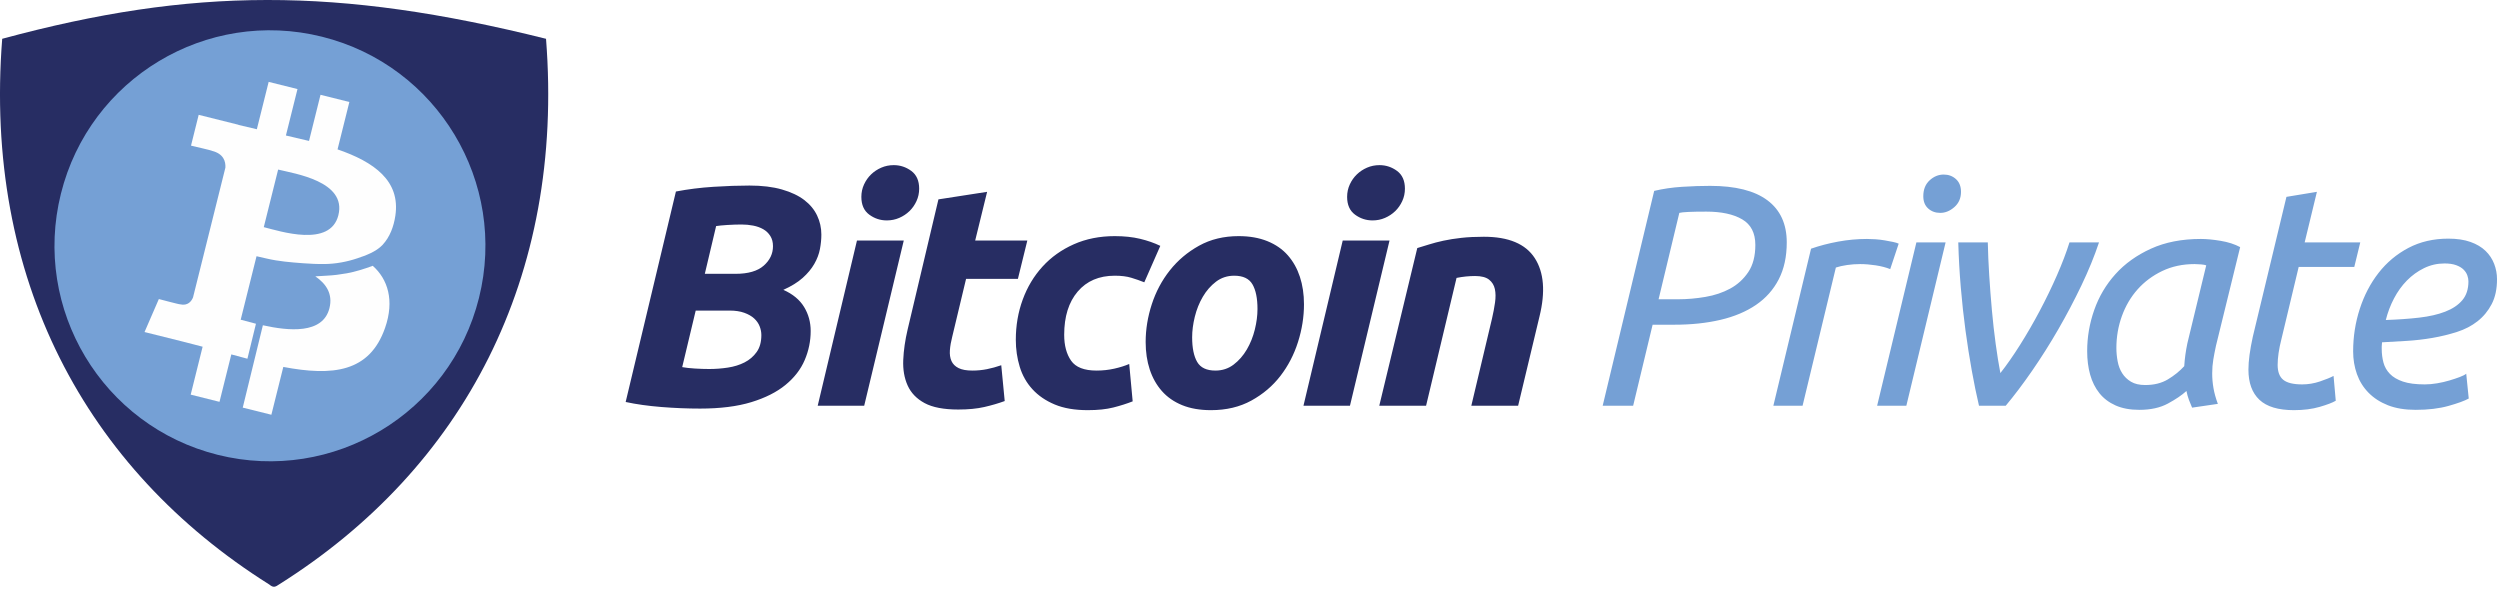
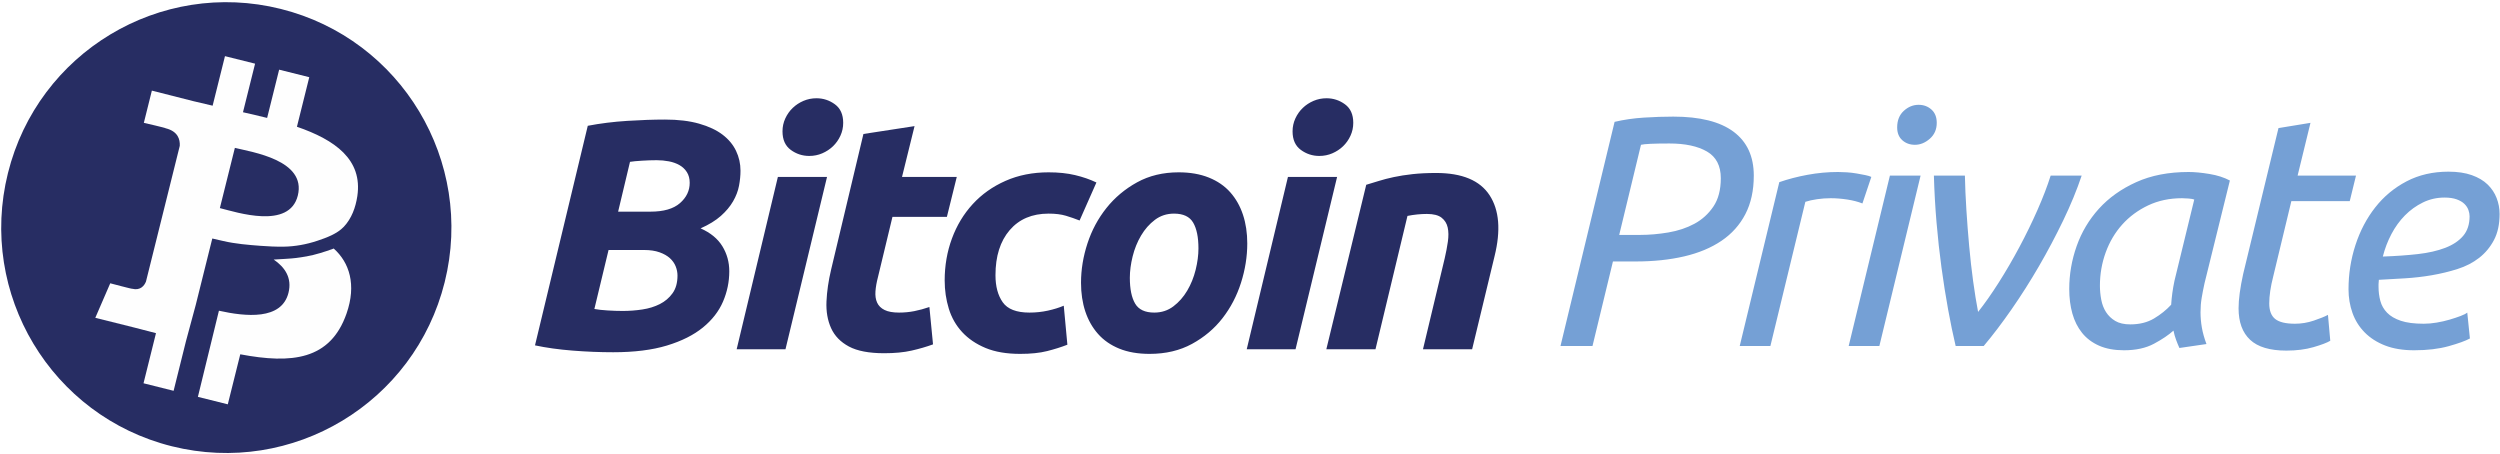
- <svg xmlns="http://www.w3.org/2000/svg" width="382px" height="90px" viewBox="0 0 382 90" version="1.1">
+ <svg xmlns="http://www.w3.org/2000/svg" width="799px" height="145px" viewBox="0 0 799 145" version="1.1">
  <defs />
-   <g id="Artboard-2" stroke="none" stroke-width="1" fill="none" fill-rule="evenodd" transform="translate(-111, -113)">
-     <g id="Page-1-Copy-4" transform="translate(111, 113)">
+   <g id="logo-v2" stroke="none" stroke-width="1" fill="none" fill-rule="evenodd" transform="translate(-200, -127)">
+     <g id="logo" transform="translate(200, 127)">
      <g id="Group">
-         <path d="M41.145,89.312 C41.778,89.839 42.052,89.712 42.708,89.259 C70.782,71.574 86.295,42.411 83.433,5.927 C51.548,-2.026 29.36,-1.927 0.337,5.927 C-2.529,42.449 13.017,71.632 41.145,89.312 Z" id="Fill-1" fill="#272D63" />
-         <path d="M73.19,45.522 C68.792,63.164 50.924,73.9 33.281,69.501 C15.645,65.102 4.908,47.234 9.309,29.593 C13.705,11.95 31.573,1.213 49.211,5.611 C66.853,10.009 77.588,27.88 73.19,45.522" id="Fill-4" fill="#75A0D5" />
-         <path d="M52.999,41.759 C51.763,41.972 51.15,42.052 49.899,42.125 C49.328,42.159 48.755,42.195 48.181,42.226 C49.841,43.363 50.881,44.917 50.342,47.078 C49.337,51.113 44.066,50.565 40.168,49.7 L38.857,55.065 L38.858,55.065 L38.799,55.3 L37.091,62.284 L41.465,63.374 L43.289,56.066 C50.804,57.488 56.455,56.913 58.833,50.116 C60.313,45.891 59.241,42.636 56.951,40.611 C56.902,40.635 56.853,40.657 56.806,40.674 C55.742,41.058 54.245,41.545 52.999,41.759" id="Fill-6" fill="#FEFEFE" />
-         <path d="M51.705,32.88 C50.462,37.858 42.793,35.328 40.305,34.709 L42.499,25.91 C44.987,26.529 52.999,27.688 51.705,32.88 M51.577,22.825 L53.382,15.585 L48.975,14.486 L47.218,21.535 C46.059,21.247 44.869,20.974 43.686,20.704 L45.456,13.608 L41.052,12.511 L39.246,19.747 C38.287,19.529 37.346,19.314 36.432,19.087 L36.436,19.064 L30.359,17.547 L29.186,22.253 C29.186,22.253 32.456,23.003 32.388,23.049 C34.172,23.494 34.495,24.675 34.441,25.611 L33.123,30.898 L31.975,35.504 L29.496,45.444 C29.277,45.987 28.724,46.801 27.476,46.492 C27.52,46.556 24.272,45.693 24.272,45.693 L22.085,50.736 L27.82,52.166 C28.887,52.434 29.932,52.715 30.961,52.978 L29.138,60.3 L33.539,61.4 L35.346,54.154 C35.982,54.327 37.185,54.651 37.804,54.812 L39.11,49.468 C38.414,49.288 37.234,48.965 36.778,48.852 L39.198,39.15 C39.231,39.157 39.268,39.166 39.303,39.175 C39.707,39.273 40.216,39.385 40.795,39.517 C42.573,39.931 44.439,40.084 46.254,40.219 C47.37,40.303 48.49,40.358 49.609,40.344 C51.277,40.324 52.979,40.013 54.556,39.484 C55.88,39.042 57.455,38.477 58.438,37.434 C59.588,36.214 60.166,34.593 60.411,32.959 C61.21,27.613 57.141,24.741 51.577,22.825" id="Fill-8" fill="#FEFEFE" />
+         <path d="M142.124,90.165 C132.514,128.761 93.472,152.248 54.921,142.625 C16.385,133.001 -7.076,93.911 2.54,55.317 C12.146,16.719 51.188,-6.77 89.729,2.851 C128.277,12.473 151.734,51.57 142.124,90.165" id="Fill-4" fill="#272D63" />
+         <path d="M98.006,81.934 C95.305,82.4 93.966,82.575 91.232,82.734 C89.984,82.809 88.732,82.887 87.478,82.955 C91.105,85.443 93.378,88.842 92.2,93.57 C90.004,102.398 78.487,101.199 69.969,99.306 L67.105,111.043 L67.107,111.043 L66.978,111.557 L63.246,126.836 L72.803,129.221 L76.789,113.233 C93.21,116.344 105.557,115.086 110.753,100.216 C113.987,90.973 111.645,83.852 106.641,79.422 C106.534,79.475 106.427,79.523 106.324,79.56 C103.999,80.4 100.728,81.465 98.006,81.934" id="Fill-6" fill="#FEFEFE" />
+         <path d="M95.178,62.507 C92.462,73.4 75.705,67.865 70.269,66.508 L75.063,47.259 C80.499,48.615 98.006,51.148 95.178,62.507 M98.843,24.67 L89.213,22.266 L85.374,37.687 C82.841,37.057 80.241,36.462 77.656,35.871 L81.524,20.347 L71.901,17.945 L67.955,33.778 C65.859,33.301 63.803,32.828 61.806,32.332 L48.536,28.963 L45.973,39.26 C45.973,39.26 53.118,40.899 52.969,41.002 C56.868,41.975 57.573,44.559 57.455,46.607 L54.575,58.173 L52.067,68.247 L46.65,89.996 C46.172,91.184 44.963,92.964 42.236,92.286 C42.333,92.428 35.235,90.538 35.235,90.538 L30.457,101.573 L42.988,104.701 C45.32,105.288 47.603,105.9 49.851,106.478 L45.868,122.496 L55.484,124.901 L59.433,109.048 L62.562,97.449 L67.85,76.224 C68.962,76.495 70.074,76.738 71.339,77.027 C75.224,77.933 79.302,78.267 83.268,78.565 C85.706,78.746 88.153,78.869 90.598,78.838 C94.243,78.792 97.962,78.112 101.408,76.957 C104.301,75.99 107.742,74.752 109.89,72.47 C112.403,69.801 113.666,66.254 114.202,62.68 C115.947,50.986 107.056,44.701 94.899,40.509 L98.843,24.67 Z" id="Fill-8" fill="#FEFEFE" />
      </g>
-       <g id="Group-2" transform="translate(92, 17)">
-         <path d="M169.304,11.4 C173.176,11.4 176.096,12.136 178.064,13.608 C180.032,15.08 181.016,17.224 181.016,20.04 C181.016,22.216 180.608,24.096 179.792,25.68 C178.976,27.264 177.816,28.568 176.312,29.592 C174.808,30.616 173,31.376 170.888,31.872 C168.776,32.368 166.424,32.616 163.832,32.616 L160.52,32.616 L157.544,45 L152.888,45 L160.76,12.168 C162.104,11.848 163.528,11.64 165.032,11.544 C166.536,11.448 167.96,11.4 169.304,11.4 Z M168.728,15.336 C166.456,15.336 165.08,15.4 164.6,15.528 L161.432,28.728 L164.456,28.728 C165.8,28.728 167.176,28.608 168.584,28.368 C169.992,28.128 171.256,27.704 172.376,27.096 C173.496,26.488 174.416,25.648 175.136,24.576 C175.856,23.504 176.216,22.12 176.216,20.424 C176.216,18.6 175.544,17.296 174.2,16.512 C172.856,15.728 171.032,15.336 168.728,15.336 Z M193.272,19.512 C193.656,19.512 194.088,19.528 194.568,19.56 C195.048,19.592 195.52,19.648 195.984,19.728 C196.448,19.808 196.872,19.888 197.256,19.968 C197.64,20.048 197.928,20.136 198.12,20.232 L196.824,24.12 C196.184,23.864 195.448,23.672 194.616,23.544 C193.784,23.416 192.984,23.352 192.216,23.352 C191.544,23.352 190.88,23.4 190.224,23.496 C189.568,23.592 189,23.72 188.52,23.88 L183.432,45 L178.968,45 L184.728,21 C186.008,20.552 187.384,20.192 188.856,19.92 C190.328,19.648 191.8,19.512 193.272,19.512 Z M199.288,45 L194.824,45 L200.824,20.04 L205.288,20.04 L199.288,45 Z M204.472,15.528 C203.736,15.528 203.12,15.304 202.624,14.856 C202.128,14.408 201.88,13.784 201.88,12.984 C201.88,11.96 202.2,11.152 202.84,10.56 C203.48,9.968 204.2,9.672 205,9.672 C205.736,9.672 206.36,9.904 206.872,10.368 C207.384,10.832 207.64,11.48 207.64,12.312 C207.64,13.272 207.304,14.048 206.632,14.64 C205.96,15.232 205.24,15.528 204.472,15.528 Z M210.392,45 C210.008,43.368 209.64,41.576 209.288,39.624 C208.936,37.672 208.616,35.632 208.328,33.504 C208.04,31.376 207.8,29.176 207.608,26.904 C207.416,24.632 207.288,22.344 207.224,20.04 L211.736,20.04 C211.768,21.608 211.84,23.28 211.952,25.056 C212.064,26.832 212.2,28.608 212.36,30.384 C212.52,32.16 212.712,33.872 212.936,35.52 C213.16,37.168 213.4,38.664 213.656,40.008 C214.616,38.792 215.616,37.36 216.656,35.712 C217.696,34.064 218.696,32.336 219.656,30.528 C220.616,28.72 221.496,26.904 222.296,25.08 C223.096,23.256 223.736,21.576 224.216,20.04 L228.728,20.04 C228.024,22.152 227.128,24.344 226.04,26.616 C224.952,28.888 223.776,31.12 222.512,33.312 C221.248,35.504 219.92,37.608 218.528,39.624 C217.136,41.64 215.784,43.432 214.472,45 L210.392,45 Z M242.952,45.288 C242.792,44.936 242.632,44.544 242.472,44.112 C242.312,43.68 242.184,43.224 242.088,42.744 C241.384,43.384 240.44,44.024 239.256,44.664 C238.072,45.304 236.616,45.624 234.888,45.624 C233.48,45.624 232.272,45.4 231.264,44.952 C230.256,44.504 229.432,43.88 228.792,43.08 C228.152,42.28 227.68,41.336 227.376,40.248 C227.072,39.16 226.92,37.96 226.92,36.648 C226.92,34.504 227.28,32.408 228,30.36 C228.72,28.312 229.8,26.488 231.24,24.888 C232.68,23.288 234.488,21.992 236.664,21 C238.84,20.008 241.384,19.512 244.296,19.512 C245.16,19.512 246.168,19.608 247.32,19.8 C248.472,19.992 249.464,20.312 250.296,20.76 L246.6,35.832 C246.44,36.568 246.304,37.272 246.192,37.944 C246.08,38.616 246.024,39.32 246.024,40.056 C246.024,40.792 246.088,41.536 246.216,42.288 C246.344,43.04 246.568,43.848 246.888,44.712 L242.952,45.288 Z M235.8,41.832 C237.144,41.832 238.296,41.544 239.256,40.968 C240.216,40.392 241.048,39.72 241.752,38.952 C241.784,38.408 241.84,37.84 241.92,37.248 C242,36.656 242.104,36.056 242.232,35.448 L245.112,23.544 C244.952,23.48 244.688,23.432 244.32,23.4 C243.952,23.368 243.624,23.352 243.336,23.352 C241.512,23.352 239.864,23.704 238.392,24.408 C236.92,25.112 235.664,26.048 234.624,27.216 C233.584,28.384 232.784,29.744 232.224,31.296 C231.664,32.848 231.384,34.472 231.384,36.168 C231.384,36.84 231.448,37.52 231.576,38.208 C231.704,38.896 231.936,39.504 232.272,40.032 C232.608,40.56 233.056,40.992 233.616,41.328 C234.176,41.664 234.904,41.832 235.8,41.832 Z M258.52,45.672 C256.12,45.672 254.36,45.144 253.24,44.088 C252.12,43.032 251.56,41.496 251.56,39.48 C251.56,38.168 251.784,36.488 252.232,34.44 L257.368,13.08 L262.024,12.312 L260.152,20.04 L268.648,20.04 L267.736,23.784 L259.24,23.784 L256.6,34.824 C256.216,36.328 256.024,37.64 256.024,38.76 C256.024,39.816 256.312,40.576 256.888,41.04 C257.464,41.504 258.424,41.736 259.768,41.736 C260.696,41.736 261.608,41.584 262.504,41.28 C263.4,40.976 264.088,40.696 264.568,40.44 L264.904,44.232 C264.424,44.52 263.608,44.832 262.456,45.168 C261.304,45.504 259.992,45.672 258.52,45.672 Z M272.552,31.896 C274.408,31.832 276.104,31.712 277.64,31.536 C279.176,31.36 280.504,31.056 281.624,30.624 C282.744,30.192 283.616,29.608 284.24,28.872 C284.864,28.136 285.176,27.176 285.176,25.992 C285.176,25.704 285.12,25.4 285.008,25.08 C284.896,24.76 284.704,24.464 284.432,24.192 C284.16,23.92 283.784,23.696 283.304,23.52 C282.824,23.344 282.232,23.256 281.528,23.256 C280.408,23.256 279.36,23.496 278.384,23.976 C277.408,24.456 276.536,25.088 275.768,25.872 C275,26.656 274.344,27.568 273.8,28.608 C273.256,29.648 272.84,30.744 272.552,31.896 Z M277.112,45.624 C275.48,45.624 274.072,45.392 272.888,44.928 C271.704,44.464 270.712,43.824 269.912,43.008 C269.112,42.192 268.52,41.24 268.136,40.152 C267.752,39.064 267.56,37.912 267.56,36.696 C267.56,34.456 267.896,32.296 268.568,30.216 C269.24,28.136 270.2,26.296 271.448,24.696 C272.696,23.096 274.216,21.824 276.008,20.88 C277.8,19.936 279.832,19.464 282.104,19.464 C283.416,19.464 284.544,19.632 285.488,19.968 C286.432,20.304 287.2,20.76 287.792,21.336 C288.384,21.912 288.824,22.576 289.112,23.328 C289.4,24.08 289.544,24.856 289.544,25.656 C289.544,27.16 289.272,28.432 288.728,29.472 C288.184,30.512 287.464,31.384 286.568,32.088 C285.672,32.792 284.624,33.336 283.424,33.72 C282.224,34.104 280.976,34.408 279.68,34.632 C278.384,34.856 277.072,35.008 275.744,35.088 C274.416,35.168 273.16,35.24 271.976,35.304 C271.944,35.56 271.928,35.768 271.928,35.928 L271.928,36.312 C271.928,37.048 272.016,37.744 272.192,38.4 C272.368,39.056 272.696,39.632 273.176,40.128 C273.656,40.624 274.32,41.016 275.168,41.304 C276.016,41.592 277.128,41.736 278.504,41.736 C279.112,41.736 279.744,41.68 280.4,41.568 C281.056,41.456 281.68,41.312 282.272,41.136 C282.864,40.96 283.392,40.784 283.856,40.608 C284.32,40.432 284.648,40.264 284.84,40.104 L285.224,43.896 C284.584,44.248 283.552,44.624 282.128,45.024 C280.704,45.424 279.032,45.624 277.112,45.624 Z" id="Private" fill="#75A0D5" />
-         <path d="M14.976,45.432 C13.056,45.432 11.088,45.352 9.072,45.192 C7.056,45.032 5.232,44.776 3.6,44.424 L11.28,12.264 C13.104,11.912 15.016,11.672 17.016,11.544 C19.016,11.416 20.848,11.352 22.512,11.352 C24.432,11.352 26.088,11.552 27.48,11.952 C28.872,12.352 30.008,12.888 30.888,13.56 C31.768,14.232 32.424,15.024 32.856,15.936 C33.288,16.848 33.504,17.816 33.504,18.84 C33.504,19.544 33.432,20.28 33.288,21.048 C33.144,21.816 32.856,22.576 32.424,23.328 C31.992,24.08 31.4,24.792 30.648,25.464 C29.896,26.136 28.912,26.744 27.696,27.288 C29.136,27.928 30.192,28.8 30.864,29.904 C31.536,31.008 31.872,32.232 31.872,33.576 C31.872,35.112 31.568,36.592 30.96,38.016 C30.352,39.44 29.376,40.704 28.032,41.808 C26.688,42.912 24.944,43.792 22.8,44.448 C20.656,45.104 18.048,45.432 14.976,45.432 Z M14.304,30.456 L12.24,39.096 C12.752,39.192 13.4,39.264 14.184,39.312 C14.968,39.36 15.696,39.384 16.368,39.384 C17.328,39.384 18.28,39.312 19.224,39.168 C20.168,39.024 21.016,38.76 21.768,38.376 C22.52,37.992 23.136,37.464 23.616,36.792 C24.096,36.12 24.336,35.256 24.336,34.2 C24.336,33.752 24.248,33.304 24.072,32.856 C23.896,32.408 23.616,32.008 23.232,31.656 C22.848,31.304 22.344,31.016 21.72,30.792 C21.096,30.568 20.352,30.456 19.488,30.456 L14.304,30.456 Z M15.696,24.84 L20.4,24.84 C22.32,24.84 23.752,24.424 24.696,23.592 C25.64,22.76 26.112,21.768 26.112,20.616 C26.112,20.008 25.976,19.488 25.704,19.056 C25.432,18.624 25.072,18.28 24.624,18.024 C24.176,17.768 23.664,17.584 23.088,17.472 C22.512,17.36 21.92,17.304 21.312,17.304 C20.64,17.304 19.92,17.328 19.152,17.376 C18.384,17.424 17.808,17.48 17.424,17.544 L15.696,24.84 Z M40.048,45 L32.944,45 L38.944,19.752 L46.096,19.752 L40.048,45 Z M43.504,16.68 C42.512,16.68 41.616,16.384 40.816,15.792 C40.016,15.2 39.616,14.296 39.616,13.08 C39.616,12.408 39.752,11.776 40.024,11.184 C40.296,10.592 40.656,10.08 41.104,9.648 C41.552,9.216 42.072,8.872 42.664,8.616 C43.256,8.36 43.888,8.232 44.56,8.232 C45.552,8.232 46.448,8.528 47.248,9.12 C48.048,9.712 48.448,10.616 48.448,11.832 C48.448,12.504 48.312,13.136 48.04,13.728 C47.768,14.32 47.408,14.832 46.96,15.264 C46.512,15.696 45.992,16.04 45.4,16.296 C44.808,16.552 44.176,16.68 43.504,16.68 Z M51.392,13.464 L58.832,12.312 L57.008,19.752 L64.976,19.752 L63.536,25.608 L55.616,25.608 L53.504,34.44 C53.312,35.176 53.192,35.864 53.144,36.504 C53.096,37.144 53.176,37.696 53.384,38.16 C53.592,38.624 53.952,38.984 54.464,39.24 C54.976,39.496 55.68,39.624 56.576,39.624 C57.344,39.624 58.088,39.552 58.808,39.408 C59.528,39.264 60.256,39.064 60.992,38.808 L61.52,44.28 C60.56,44.632 59.52,44.936 58.4,45.192 C57.28,45.448 55.952,45.576 54.416,45.576 C52.208,45.576 50.496,45.248 49.28,44.592 C48.064,43.936 47.2,43.04 46.688,41.904 C46.176,40.768 45.952,39.464 46.016,37.992 C46.08,36.52 46.304,34.968 46.688,33.336 L51.392,13.464 Z M63.216,34.92 C63.216,32.744 63.568,30.696 64.272,28.776 C64.976,26.856 65.984,25.176 67.296,23.736 C68.608,22.296 70.2,21.16 72.072,20.328 C73.944,19.496 76.032,19.08 78.336,19.08 C79.776,19.08 81.064,19.216 82.2,19.488 C83.336,19.76 84.368,20.12 85.296,20.568 L82.848,26.136 C82.208,25.88 81.544,25.648 80.856,25.44 C80.168,25.232 79.328,25.128 78.336,25.128 C75.936,25.128 74.048,25.936 72.672,27.552 C71.296,29.168 70.608,31.368 70.608,34.152 C70.608,35.784 70.96,37.104 71.664,38.112 C72.368,39.12 73.664,39.624 75.552,39.624 C76.48,39.624 77.376,39.528 78.24,39.336 C79.104,39.144 79.872,38.904 80.544,38.616 L81.072,44.328 C80.176,44.68 79.192,44.992 78.12,45.264 C77.048,45.536 75.744,45.672 74.208,45.672 C72.224,45.672 70.544,45.384 69.168,44.808 C67.792,44.232 66.656,43.456 65.76,42.48 C64.864,41.504 64.216,40.36 63.816,39.048 C63.416,37.736 63.216,36.36 63.216,34.92 Z M93.04,45.672 C91.344,45.672 89.872,45.416 88.624,44.904 C87.376,44.392 86.344,43.672 85.528,42.744 C84.712,41.816 84.096,40.72 83.68,39.456 C83.264,38.192 83.056,36.792 83.056,35.256 C83.056,33.336 83.368,31.416 83.992,29.496 C84.616,27.576 85.536,25.848 86.752,24.312 C87.968,22.776 89.456,21.52 91.216,20.544 C92.976,19.568 94.992,19.08 97.264,19.08 C98.928,19.08 100.392,19.336 101.656,19.848 C102.92,20.36 103.96,21.08 104.776,22.008 C105.592,22.936 106.208,24.032 106.624,25.296 C107.04,26.56 107.248,27.96 107.248,29.496 C107.248,31.416 106.944,33.336 106.336,35.256 C105.728,37.176 104.832,38.904 103.648,40.44 C102.464,41.976 100.984,43.232 99.208,44.208 C97.432,45.184 95.376,45.672 93.04,45.672 Z M96.592,25.128 C95.536,25.128 94.608,25.432 93.808,26.04 C93.008,26.648 92.336,27.416 91.792,28.344 C91.248,29.272 90.84,30.288 90.568,31.392 C90.296,32.496 90.16,33.544 90.16,34.536 C90.16,36.168 90.416,37.424 90.928,38.304 C91.44,39.184 92.368,39.624 93.712,39.624 C94.768,39.624 95.696,39.32 96.496,38.712 C97.296,38.104 97.968,37.336 98.512,36.408 C99.056,35.48 99.464,34.464 99.736,33.36 C100.008,32.256 100.144,31.208 100.144,30.216 C100.144,28.584 99.888,27.328 99.376,26.448 C98.864,25.568 97.936,25.128 96.592,25.128 Z M114.272,45 L107.168,45 L113.168,19.752 L120.32,19.752 L114.272,45 Z M117.728,16.68 C116.736,16.68 115.84,16.384 115.04,15.792 C114.24,15.2 113.84,14.296 113.84,13.08 C113.84,12.408 113.976,11.776 114.248,11.184 C114.52,10.592 114.88,10.08 115.328,9.648 C115.776,9.216 116.296,8.872 116.888,8.616 C117.48,8.36 118.112,8.232 118.784,8.232 C119.776,8.232 120.672,8.528 121.472,9.12 C122.272,9.712 122.672,10.616 122.672,11.832 C122.672,12.504 122.536,13.136 122.264,13.728 C121.992,14.32 121.632,14.832 121.184,15.264 C120.736,15.696 120.216,16.04 119.624,16.296 C119.032,16.552 118.4,16.68 117.728,16.68 Z M124.56,20.904 C125.104,20.744 125.704,20.56 126.36,20.352 C127.016,20.144 127.752,19.952 128.568,19.776 C129.384,19.6 130.296,19.456 131.304,19.344 C132.312,19.232 133.456,19.176 134.736,19.176 C138.512,19.176 141.104,20.264 142.512,22.44 C143.92,24.616 144.16,27.592 143.232,31.368 L139.968,45 L132.816,45 L135.984,31.656 C136.176,30.824 136.328,30.016 136.44,29.232 C136.552,28.448 136.544,27.76 136.416,27.168 C136.288,26.576 135.992,26.096 135.528,25.728 C135.064,25.36 134.352,25.176 133.392,25.176 C132.464,25.176 131.52,25.272 130.56,25.464 L125.904,45 L118.752,45 L124.56,20.904 Z" id="Bitcoin" fill="#272D63" />
+       <g id="Group-2" transform="translate(170.9849, 31.40466)">
+         <path d="M363.803,5.865 C372.307,5.865 378.72,7.471 383.043,10.683 C387.365,13.895 389.526,18.573 389.526,24.718 C389.526,29.466 388.63,33.568 386.838,37.024 C385.046,40.481 382.498,43.326 379.195,45.56 C375.891,47.795 371.921,49.453 367.282,50.535 C362.643,51.618 357.478,52.159 351.785,52.159 L344.511,52.159 L337.975,79.181 L327.749,79.181 L345.038,7.541 C347.99,6.842 351.117,6.388 354.421,6.179 C357.724,5.97 360.851,5.865 363.803,5.865 Z M362.538,14.453 C357.548,14.453 354.526,14.593 353.472,14.872 L346.514,43.675 L353.155,43.675 C356.107,43.675 359.129,43.413 362.222,42.89 C365.314,42.366 368.09,41.441 370.55,40.114 C373.01,38.787 375.031,36.954 376.612,34.615 C378.193,32.276 378.984,29.256 378.984,25.555 C378.984,21.575 377.508,18.73 374.556,17.019 C371.604,15.309 367.598,14.453 362.538,14.453 Z M416.444,23.565 C417.287,23.565 418.236,23.6 419.29,23.67 C420.345,23.74 421.381,23.862 422.4,24.037 C423.419,24.211 424.351,24.386 425.194,24.56 C426.037,24.735 426.67,24.927 427.092,25.137 L424.245,33.62 C422.839,33.062 421.223,32.643 419.396,32.363 C417.568,32.084 415.811,31.944 414.125,31.944 C412.649,31.944 411.19,32.049 409.75,32.259 C408.309,32.468 407.061,32.747 406.007,33.097 L394.832,79.181 L385.028,79.181 L397.679,26.812 C400.49,25.835 403.512,25.049 406.745,24.456 C409.978,23.862 413.211,23.565 416.444,23.565 Z M429.657,79.181 L419.853,79.181 L433.03,24.718 L442.835,24.718 L429.657,79.181 Z M441.042,14.872 C439.426,14.872 438.073,14.383 436.984,13.406 C435.894,12.428 435.35,11.067 435.35,9.321 C435.35,7.087 436.052,5.324 437.458,4.032 C438.864,2.74 440.445,2.094 442.202,2.094 C443.819,2.094 445.189,2.6 446.313,3.613 C447.438,4.625 448,6.039 448,7.855 C448,9.95 447.262,11.643 445.786,12.935 C444.31,14.226 442.729,14.872 441.042,14.872 Z M454.044,79.181 C453.201,75.62 452.393,71.71 451.62,67.451 C450.847,63.191 450.144,58.74 449.511,54.096 C448.879,49.453 448.352,44.653 447.93,39.695 C447.508,34.737 447.227,29.745 447.087,24.718 L456.996,24.718 C457.067,28.139 457.225,31.787 457.471,35.663 C457.717,39.538 458.015,43.413 458.367,47.289 C458.718,51.164 459.14,54.899 459.632,58.495 C460.124,62.091 460.651,65.356 461.213,68.288 C463.322,65.635 465.518,62.51 467.802,58.914 C470.086,55.318 472.282,51.548 474.391,47.603 C476.499,43.658 478.432,39.695 480.189,35.715 C481.946,31.735 483.352,28.069 484.406,24.718 L494.316,24.718 C492.77,29.326 490.802,34.109 488.412,39.067 C486.022,44.024 483.44,48.894 480.664,53.678 C477.887,58.461 474.971,63.052 471.914,67.451 C468.856,71.85 465.887,75.76 463.005,79.181 L454.044,79.181 Z M525.556,79.81 C525.204,79.041 524.853,78.186 524.502,77.243 C524.15,76.301 523.869,75.306 523.658,74.258 C522.112,75.655 520.039,77.051 517.438,78.448 C514.838,79.844 511.64,80.543 507.845,80.543 C504.753,80.543 502.099,80.054 499.886,79.076 C497.672,78.099 495.862,76.737 494.456,74.992 C493.051,73.246 492.014,71.186 491.346,68.812 C490.679,66.438 490.345,63.82 490.345,60.957 C490.345,56.278 491.135,51.705 492.717,47.236 C494.298,42.767 496.67,38.787 499.833,35.296 C502.995,31.805 506.966,28.977 511.746,26.812 C516.525,24.648 522.112,23.565 528.508,23.565 C530.405,23.565 532.619,23.775 535.149,24.194 C537.679,24.613 539.858,25.311 541.685,26.289 L533.568,59.176 C533.217,60.782 532.918,62.318 532.672,63.785 C532.426,65.251 532.303,66.787 532.303,68.393 C532.303,69.999 532.443,71.623 532.725,73.263 C533.006,74.904 533.498,76.667 534.2,78.553 L525.556,79.81 Z M509.848,72.268 C512.8,72.268 515.33,71.64 517.438,70.383 C519.547,69.126 521.374,67.66 522.92,65.984 C522.991,64.797 523.114,63.558 523.289,62.266 C523.465,60.974 523.693,59.665 523.974,58.338 L530.3,32.363 C529.948,32.224 529.369,32.119 528.56,32.049 C527.752,31.979 527.032,31.944 526.399,31.944 C522.393,31.944 518.774,32.713 515.541,34.249 C512.308,35.785 509.549,37.827 507.265,40.376 C504.981,42.924 503.224,45.892 501.994,49.279 C500.764,52.665 500.149,56.209 500.149,59.909 C500.149,61.376 500.29,62.86 500.571,64.361 C500.852,65.862 501.361,67.189 502.099,68.341 C502.837,69.493 503.821,70.436 505.051,71.169 C506.281,71.902 507.88,72.268 509.848,72.268 Z M559.748,80.647 C554.477,80.647 550.611,79.495 548.151,77.191 C545.691,74.887 544.462,71.535 544.462,67.136 C544.462,64.273 544.954,60.608 545.937,56.139 L557.218,9.531 L567.444,7.855 L563.332,24.718 L581.992,24.718 L579.989,32.887 L561.329,32.887 L555.531,56.977 C554.687,60.259 554.266,63.121 554.266,65.565 C554.266,67.869 554.898,69.528 556.163,70.54 C557.428,71.553 559.537,72.059 562.489,72.059 C564.527,72.059 566.53,71.727 568.498,71.064 C570.466,70.401 571.977,69.79 573.031,69.231 L573.769,77.505 C572.715,78.134 570.923,78.815 568.392,79.548 C565.862,80.281 562.981,80.647 559.748,80.647 Z M590.566,50.588 C594.643,50.448 598.367,50.186 601.741,49.802 C605.114,49.418 608.031,48.755 610.491,47.812 C612.951,46.87 614.866,45.595 616.236,43.989 C617.607,42.383 618.292,40.289 618.292,37.705 C618.292,37.077 618.169,36.413 617.923,35.715 C617.677,35.017 617.256,34.371 616.658,33.777 C616.061,33.184 615.235,32.695 614.181,32.311 C613.127,31.927 611.826,31.735 610.28,31.735 C607.82,31.735 605.519,32.259 603.375,33.306 C601.231,34.353 599.316,35.732 597.629,37.443 C595.943,39.154 594.502,41.144 593.307,43.413 C592.112,45.683 591.199,48.074 590.566,50.588 Z M600.581,80.543 C596.997,80.543 593.905,80.036 591.304,79.024 C588.704,78.012 586.525,76.615 584.768,74.835 C583.011,73.054 581.711,70.977 580.867,68.603 C580.024,66.229 579.602,63.715 579.602,61.062 C579.602,56.174 580.34,51.461 581.816,46.922 C583.292,42.383 585.4,38.368 588.141,34.877 C590.882,31.386 594.221,28.61 598.157,26.55 C602.092,24.491 606.555,23.461 611.545,23.461 C614.427,23.461 616.904,23.827 618.977,24.56 C621.051,25.294 622.737,26.289 624.038,27.545 C625.338,28.802 626.304,30.251 626.937,31.892 C627.569,33.533 627.886,35.226 627.886,36.972 C627.886,40.254 627.288,43.029 626.093,45.299 C624.899,47.568 623.317,49.471 621.349,51.007 C619.382,52.543 617.08,53.73 614.444,54.568 C611.809,55.406 609.068,56.069 606.221,56.558 C603.375,57.047 600.493,57.378 597.577,57.553 C594.66,57.727 591.902,57.884 589.301,58.024 C589.231,58.583 589.196,59.037 589.196,59.386 L589.196,60.224 C589.196,61.83 589.389,63.348 589.775,64.78 C590.162,66.211 590.882,67.468 591.937,68.55 C592.991,69.633 594.449,70.488 596.312,71.116 C598.174,71.745 600.616,72.059 603.639,72.059 C604.974,72.059 606.362,71.937 607.803,71.692 C609.243,71.448 610.614,71.134 611.914,70.75 C613.214,70.366 614.374,69.982 615.393,69.598 C616.412,69.214 617.133,68.847 617.554,68.498 L618.398,76.772 C616.992,77.54 614.725,78.361 611.598,79.233 C608.47,80.106 604.798,80.543 600.581,80.543 Z" id="Private" fill="#75A0D5" />
+         <path d="M24.985,81.172 C20.768,81.172 16.446,80.997 12.018,80.648 C7.59,80.299 3.584,79.74 0,78.972 L16.868,8.798 C20.874,8.03 25.073,7.506 29.465,7.227 C33.858,6.948 37.882,6.808 41.536,6.808 C45.753,6.808 49.39,7.244 52.448,8.117 C55.505,8.99 58,10.16 59.933,11.626 C61.865,13.092 63.306,14.82 64.255,16.81 C65.204,18.8 65.678,20.913 65.678,23.147 C65.678,24.683 65.52,26.289 65.204,27.965 C64.887,29.641 64.255,31.299 63.306,32.94 C62.357,34.581 61.057,36.134 59.405,37.601 C57.754,39.067 55.593,40.394 52.922,41.581 C56.085,42.977 58.404,44.88 59.88,47.289 C61.356,49.698 62.094,52.369 62.094,55.301 C62.094,58.653 61.426,61.882 60.091,64.99 C58.755,68.097 56.612,70.855 53.66,73.264 C50.708,75.673 46.878,77.593 42.169,79.025 C37.46,80.456 31.732,81.172 24.985,81.172 Z M23.509,48.494 L18.976,67.346 C20.1,67.556 21.524,67.713 23.246,67.818 C24.967,67.922 26.566,67.975 28.042,67.975 C30.151,67.975 32.242,67.818 34.315,67.503 C36.388,67.189 38.251,66.613 39.902,65.775 C41.554,64.937 42.907,63.785 43.961,62.319 C45.015,60.853 45.542,58.967 45.542,56.663 C45.542,55.685 45.349,54.708 44.963,53.73 C44.576,52.753 43.961,51.88 43.118,51.112 C42.274,50.344 41.167,49.715 39.797,49.227 C38.426,48.738 36.792,48.494 34.895,48.494 L23.509,48.494 Z M26.566,36.239 L36.898,36.239 C41.115,36.239 44.26,35.331 46.333,33.516 C48.406,31.701 49.443,29.536 49.443,27.022 C49.443,25.696 49.144,24.561 48.547,23.618 C47.95,22.676 47.159,21.925 46.175,21.366 C45.191,20.808 44.066,20.406 42.801,20.162 C41.536,19.918 40.236,19.795 38.901,19.795 C37.425,19.795 35.844,19.848 34.157,19.953 C32.47,20.057 31.205,20.179 30.362,20.319 L26.566,36.239 Z M80.051,80.229 L64.448,80.229 L77.626,25.137 L93.334,25.137 L80.051,80.229 Z M87.641,18.434 C85.462,18.434 83.494,17.788 81.737,16.496 C79.98,15.204 79.102,13.232 79.102,10.578 C79.102,9.112 79.4,7.733 79.998,6.441 C80.595,5.15 81.386,4.032 82.37,3.09 C83.354,2.147 84.496,1.397 85.796,0.838 C87.096,0.279 88.484,0 89.96,0 C92.139,0 94.107,0.646 95.864,1.938 C97.621,3.229 98.499,5.202 98.499,7.855 C98.499,9.322 98.201,10.701 97.603,11.992 C97.006,13.284 96.215,14.401 95.231,15.344 C94.247,16.287 93.105,17.037 91.805,17.596 C90.505,18.155 89.117,18.434 87.641,18.434 Z M104.965,11.416 L121.306,8.903 L117.3,25.137 L134.8,25.137 L131.637,37.915 L114.242,37.915 L109.604,57.187 C109.182,58.793 108.919,60.294 108.813,61.69 C108.708,63.087 108.884,64.291 109.34,65.304 C109.797,66.316 110.588,67.102 111.712,67.66 C112.837,68.219 114.383,68.498 116.351,68.498 C118.038,68.498 119.672,68.341 121.253,68.027 C122.834,67.713 124.433,67.276 126.05,66.718 L127.209,78.658 C125.101,79.426 122.817,80.089 120.357,80.648 C117.897,81.207 114.98,81.486 111.607,81.486 C106.757,81.486 102.997,80.77 100.327,79.339 C97.656,77.907 95.758,75.952 94.634,73.473 C93.509,70.995 93.017,68.149 93.158,64.937 C93.299,61.725 93.791,58.339 94.634,54.778 L104.965,11.416 Z M130.934,58.234 C130.934,53.486 131.707,49.017 133.254,44.828 C134.8,40.638 137.014,36.972 139.895,33.83 C142.777,30.688 146.273,28.209 150.385,26.394 C154.496,24.578 159.082,23.671 164.142,23.671 C167.305,23.671 170.134,23.967 172.629,24.561 C175.124,25.154 177.39,25.94 179.429,26.918 L174.052,39.067 C172.646,38.509 171.188,38.002 169.677,37.548 C168.166,37.095 166.321,36.868 164.142,36.868 C158.871,36.868 154.725,38.631 151.703,42.157 C148.68,45.683 147.169,50.483 147.169,56.558 C147.169,60.119 147.942,63 149.489,65.199 C151.035,67.399 153.881,68.498 158.028,68.498 C160.066,68.498 162.034,68.289 163.931,67.87 C165.829,67.451 167.516,66.927 168.992,66.299 L170.151,78.763 C168.183,79.531 166.022,80.212 163.668,80.805 C161.313,81.399 158.45,81.695 155.076,81.695 C150.719,81.695 147.029,81.067 144.007,79.81 C140.985,78.553 138.49,76.86 136.522,74.73 C134.554,72.601 133.131,70.104 132.252,67.242 C131.374,64.379 130.934,61.376 130.934,58.234 Z M196.437,81.695 C192.712,81.695 189.479,81.137 186.738,80.02 C183.997,78.902 181.73,77.331 179.938,75.306 C178.146,73.281 176.793,70.89 175.879,68.132 C174.966,65.374 174.509,62.319 174.509,58.967 C174.509,54.778 175.194,50.588 176.565,46.399 C177.935,42.209 179.956,38.439 182.626,35.087 C185.297,31.735 188.565,28.995 192.431,26.865 C196.296,24.736 200.724,23.671 205.714,23.671 C209.368,23.671 212.584,24.229 215.36,25.347 C218.136,26.464 220.42,28.035 222.212,30.06 C224.005,32.085 225.357,34.476 226.271,37.234 C227.185,39.992 227.642,43.047 227.642,46.399 C227.642,50.588 226.974,54.778 225.639,58.967 C224.303,63.157 222.335,66.927 219.735,70.279 C217.135,73.631 213.884,76.371 209.983,78.501 C206.083,80.631 201.567,81.695 196.437,81.695 Z M204.238,36.868 C201.919,36.868 199.88,37.531 198.123,38.858 C196.366,40.184 194.89,41.86 193.696,43.885 C192.501,45.91 191.605,48.127 191.007,50.536 C190.41,52.945 190.111,55.232 190.111,57.396 C190.111,60.957 190.674,63.698 191.798,65.618 C192.923,67.538 194.961,68.498 197.913,68.498 C200.232,68.498 202.27,67.835 204.027,66.508 C205.784,65.182 207.26,63.506 208.455,61.481 C209.65,59.456 210.546,57.239 211.143,54.83 C211.74,52.421 212.039,50.134 212.039,47.97 C212.039,44.409 211.477,41.668 210.352,39.748 C209.228,37.828 207.19,36.868 204.238,36.868 Z M243.068,80.229 L227.466,80.229 L240.644,25.137 L256.352,25.137 L243.068,80.229 Z M250.659,18.434 C248.48,18.434 246.512,17.788 244.755,16.496 C242.998,15.204 242.12,13.232 242.12,10.578 C242.12,9.112 242.418,7.733 243.016,6.441 C243.613,5.15 244.404,4.032 245.388,3.09 C246.372,2.147 247.514,1.397 248.814,0.838 C250.114,0.279 251.502,0 252.978,0 C255.157,0 257.125,0.646 258.882,1.938 C260.639,3.229 261.517,5.202 261.517,7.855 C261.517,9.322 261.219,10.701 260.621,11.992 C260.024,13.284 259.233,14.401 258.249,15.344 C257.265,16.287 256.123,17.037 254.823,17.596 C253.523,18.155 252.135,18.434 250.659,18.434 Z M265.664,27.651 C266.859,27.302 268.176,26.9 269.617,26.446 C271.058,25.992 272.674,25.573 274.467,25.189 C276.259,24.805 278.262,24.491 280.476,24.247 C282.69,24.002 285.202,23.88 288.013,23.88 C296.307,23.88 301.999,26.254 305.092,31.002 C308.184,35.75 308.711,42.244 306.673,50.484 L299.504,80.229 L283.796,80.229 L290.754,51.112 C291.176,49.296 291.51,47.533 291.756,45.823 C292.002,44.112 291.984,42.611 291.703,41.319 C291.422,40.027 290.772,38.98 289.753,38.177 C288.734,37.374 287.17,36.972 285.062,36.972 C283.023,36.972 280.95,37.182 278.842,37.601 L268.616,80.229 L252.908,80.229 L265.664,27.651 Z" id="Bitcoin" fill="#272D63" />
      </g>
    </g>
  </g>
</svg>
